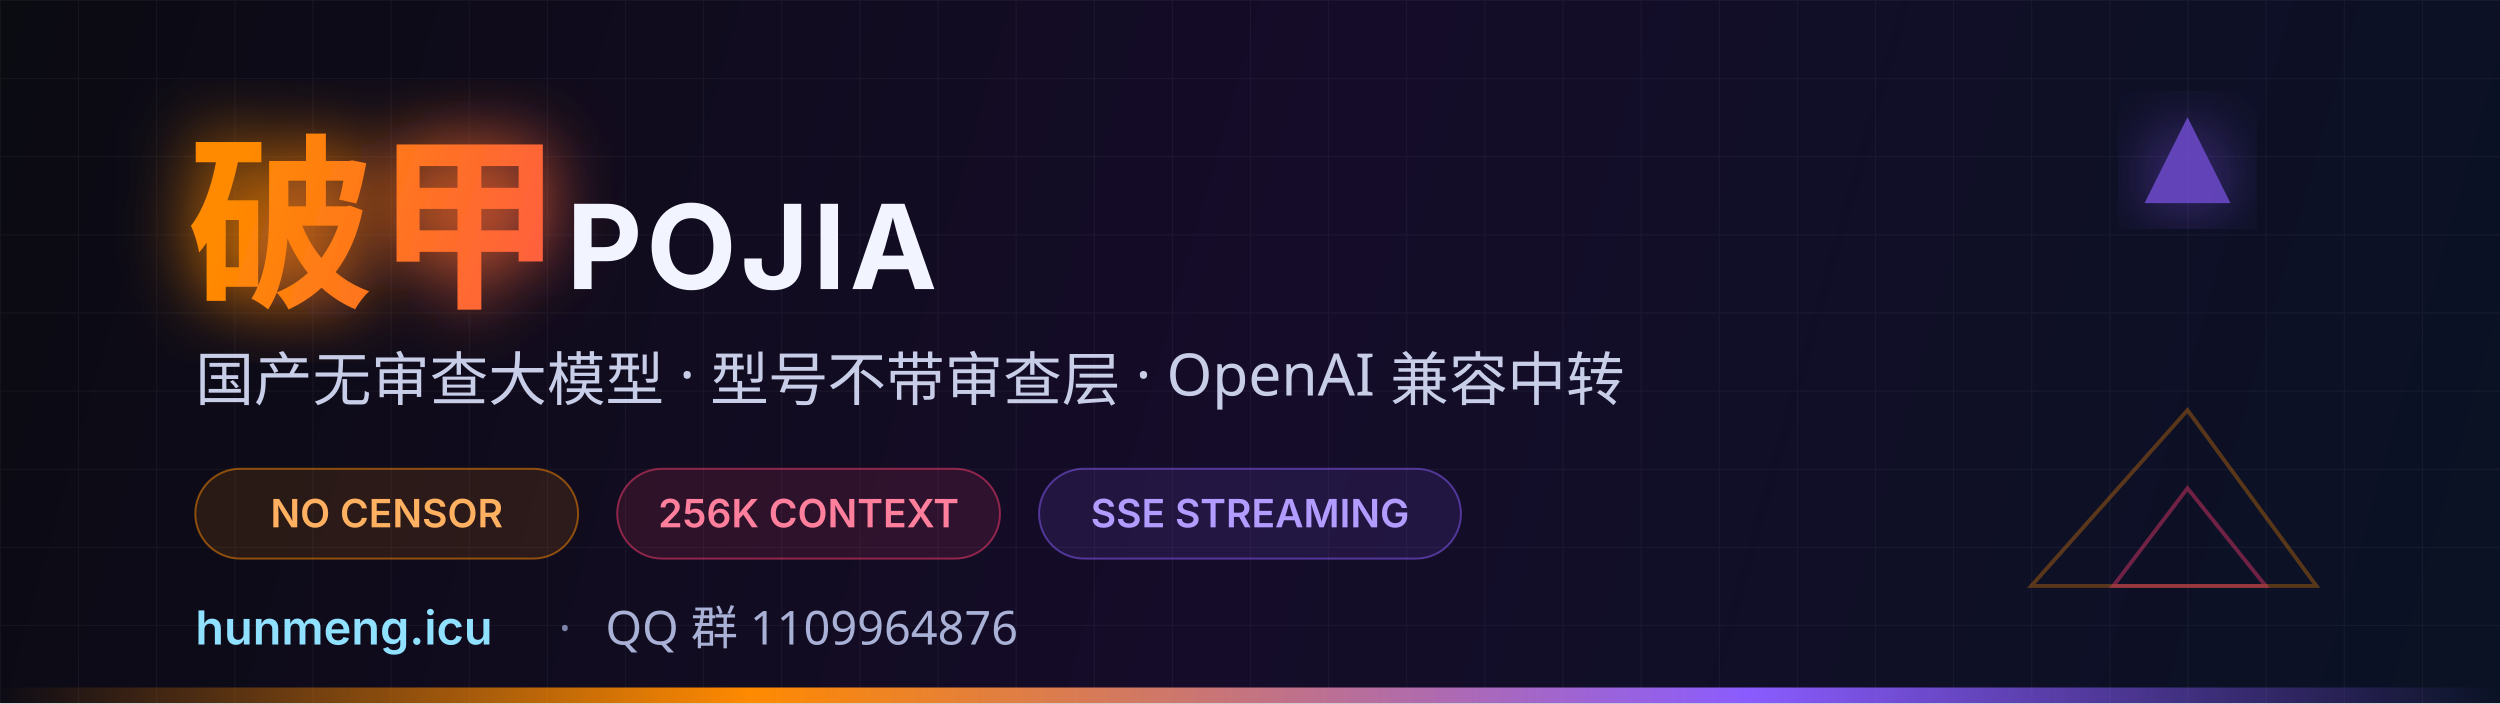
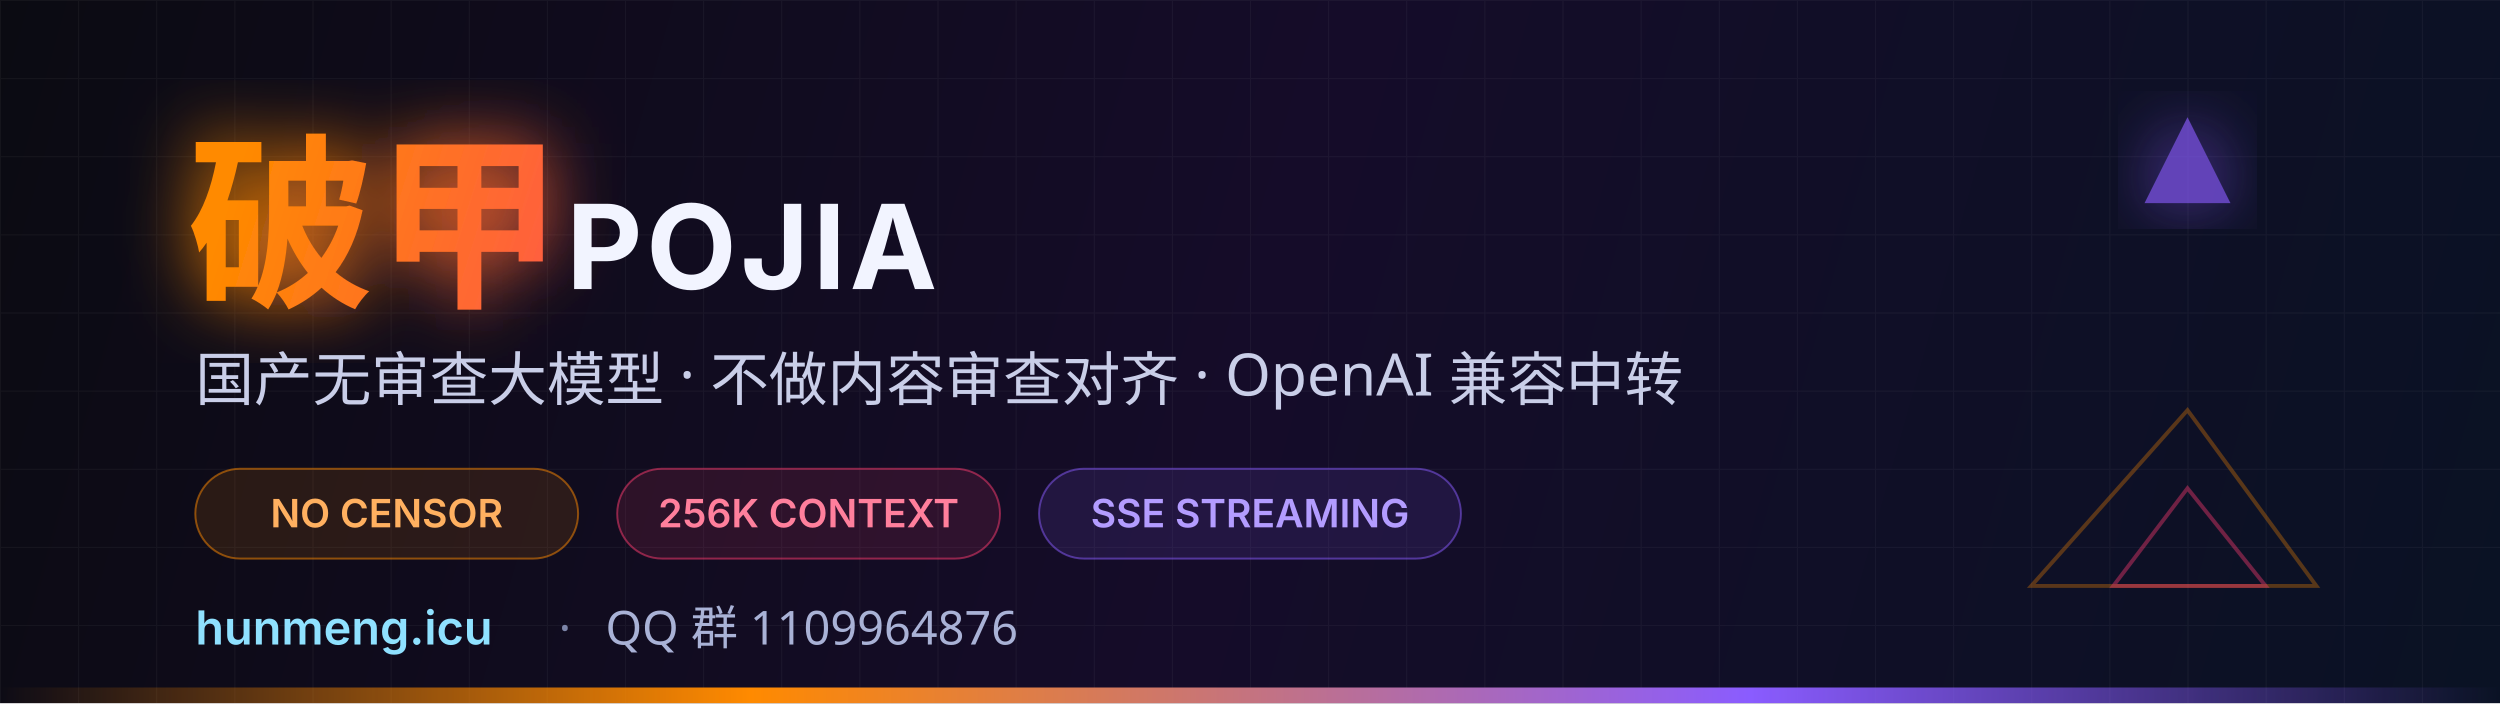
<svg xmlns="http://www.w3.org/2000/svg" width="1280" height="360" viewBox="0 0 1280 360" fill="none">
  <defs>
    <linearGradient id="bg" x1="0" y1="0" x2="1280" y2="360" gradientUnits="userSpaceOnUse">
      <stop stop-color="#0B0B12" />
      <stop offset="0.5" stop-color="#150C29" />
      <stop offset="1" stop-color="#0A1224" />
    </linearGradient>
    <linearGradient id="fire" x1="120" y1="90" x2="760" y2="290" gradientUnits="userSpaceOnUse">
      <stop stop-color="#FF8A00" />
      <stop offset="0.45" stop-color="#FF3D71" />
      <stop offset="1" stop-color="#8A5CFF" />
    </linearGradient>
    <linearGradient id="line" x1="0" y1="0" x2="1280" y2="0" gradientUnits="userSpaceOnUse">
      <stop stop-color="#FF8A00" stop-opacity="0" />
      <stop offset="0.3" stop-color="#FF8A00" />
      <stop offset="0.7" stop-color="#8A5CFF" />
      <stop offset="1" stop-color="#8A5CFF" stop-opacity="0" />
    </linearGradient>
    <filter id="glow" x="-30%" y="-30%" width="160%" height="160%">
      <feGaussianBlur stdDeviation="18" result="b" />
      <feMerge>
        <feMergeNode in="b" />
        <feMergeNode in="SourceGraphic" />
      </feMerge>
    </filter>
    <pattern id="grid" width="40" height="40" patternUnits="userSpaceOnUse">
      <path d="M40 0H0V40" stroke="#ffffff" stroke-opacity="0.04" stroke-width="1" />
    </pattern>
  </defs>
  <rect width="1280" height="360" fill="url(#bg)" />
  <rect width="1280" height="360" fill="url(#grid)" />
  <rect x="0" y="352" width="1280" height="8" fill="url(#line)" />
  <g opacity="0.9">
    <path d="M1040 300 L1120 210 L1186 300 Z" fill="none" stroke="#FF8A00" stroke-opacity="0.35" stroke-width="2" />
    <path d="M1082 300 L1120 250 L1160 300 Z" fill="none" stroke="#FF3D71" stroke-opacity="0.45" stroke-width="2" />
    <path d="M1120 60 l22 44 h-44 z" fill="url(#fire)" opacity="0.75" filter="url(#glow)" />
  </g>
  <text x="96" y="150" font-family="'Noto Sans SC','Microsoft YaHei',system-ui,sans-serif" font-size="96" font-weight="800" fill="url(#fire)" filter="url(#glow)">破甲</text>
  <text x="290" y="148" font-family="Inter,'Segoe UI',system-ui,sans-serif" font-size="60" font-weight="700" fill="#F2F4FF" letter-spacing="2">POJIA</text>
-   <text x="100" y="205" font-family="'Noto Sans SC','Microsoft YaHei',system-ui,sans-serif" font-size="30" font-weight="500" fill="#C9CEE8">国产无审查大模型 · 型号不带审查层 · OpenAI 兼容中转</text>
+   <text x="100" y="205" font-family="'Noto Sans SC','Microsoft YaHei',system-ui,sans-serif" font-size="30" font-weight="500" fill="#C9CEE8">国产无审查大模型 · 不做内容审查对齐 · OpenAI 兼容中转</text>
  <g font-family="Inter,'Segoe UI',system-ui,sans-serif" font-size="20" font-weight="600">
    <rect x="100" y="240" width="196" height="46" rx="23" fill="#FF8A00" fill-opacity="0.12" stroke="#FF8A00" stroke-opacity="0.5" />
    <text x="198" y="270" fill="#FFB060" text-anchor="middle">NO CENSOR</text>
    <rect x="316" y="240" width="196" height="46" rx="23" fill="#FF3D71" fill-opacity="0.12" stroke="#FF3D71" stroke-opacity="0.5" />
    <text x="414" y="270" fill="#FF7F9C" text-anchor="middle">256K CONTEXT</text>
    <rect x="532" y="240" width="216" height="46" rx="23" fill="#8A5CFF" fill-opacity="0.12" stroke="#8A5CFF" stroke-opacity="0.5" />
    <text x="640" y="270" fill="#B39CFF" text-anchor="middle">SSE STREAMING</text>
  </g>
  <text x="100" y="330" font-family="Inter,'Segoe UI',system-ui,sans-serif" font-size="24" font-weight="600" fill="#8FE1FF">hunmeng.icu</text>
  <text x="286" y="330" font-family="'Noto Sans SC','Microsoft YaHei',system-ui,sans-serif" font-size="24" fill="#7C85A8">·</text>
  <text x="310" y="330" font-family="'Noto Sans SC','Microsoft YaHei',system-ui,sans-serif" font-size="24" font-weight="500" fill="#A9B2D6">QQ 群 1109964876</text>
</svg>
